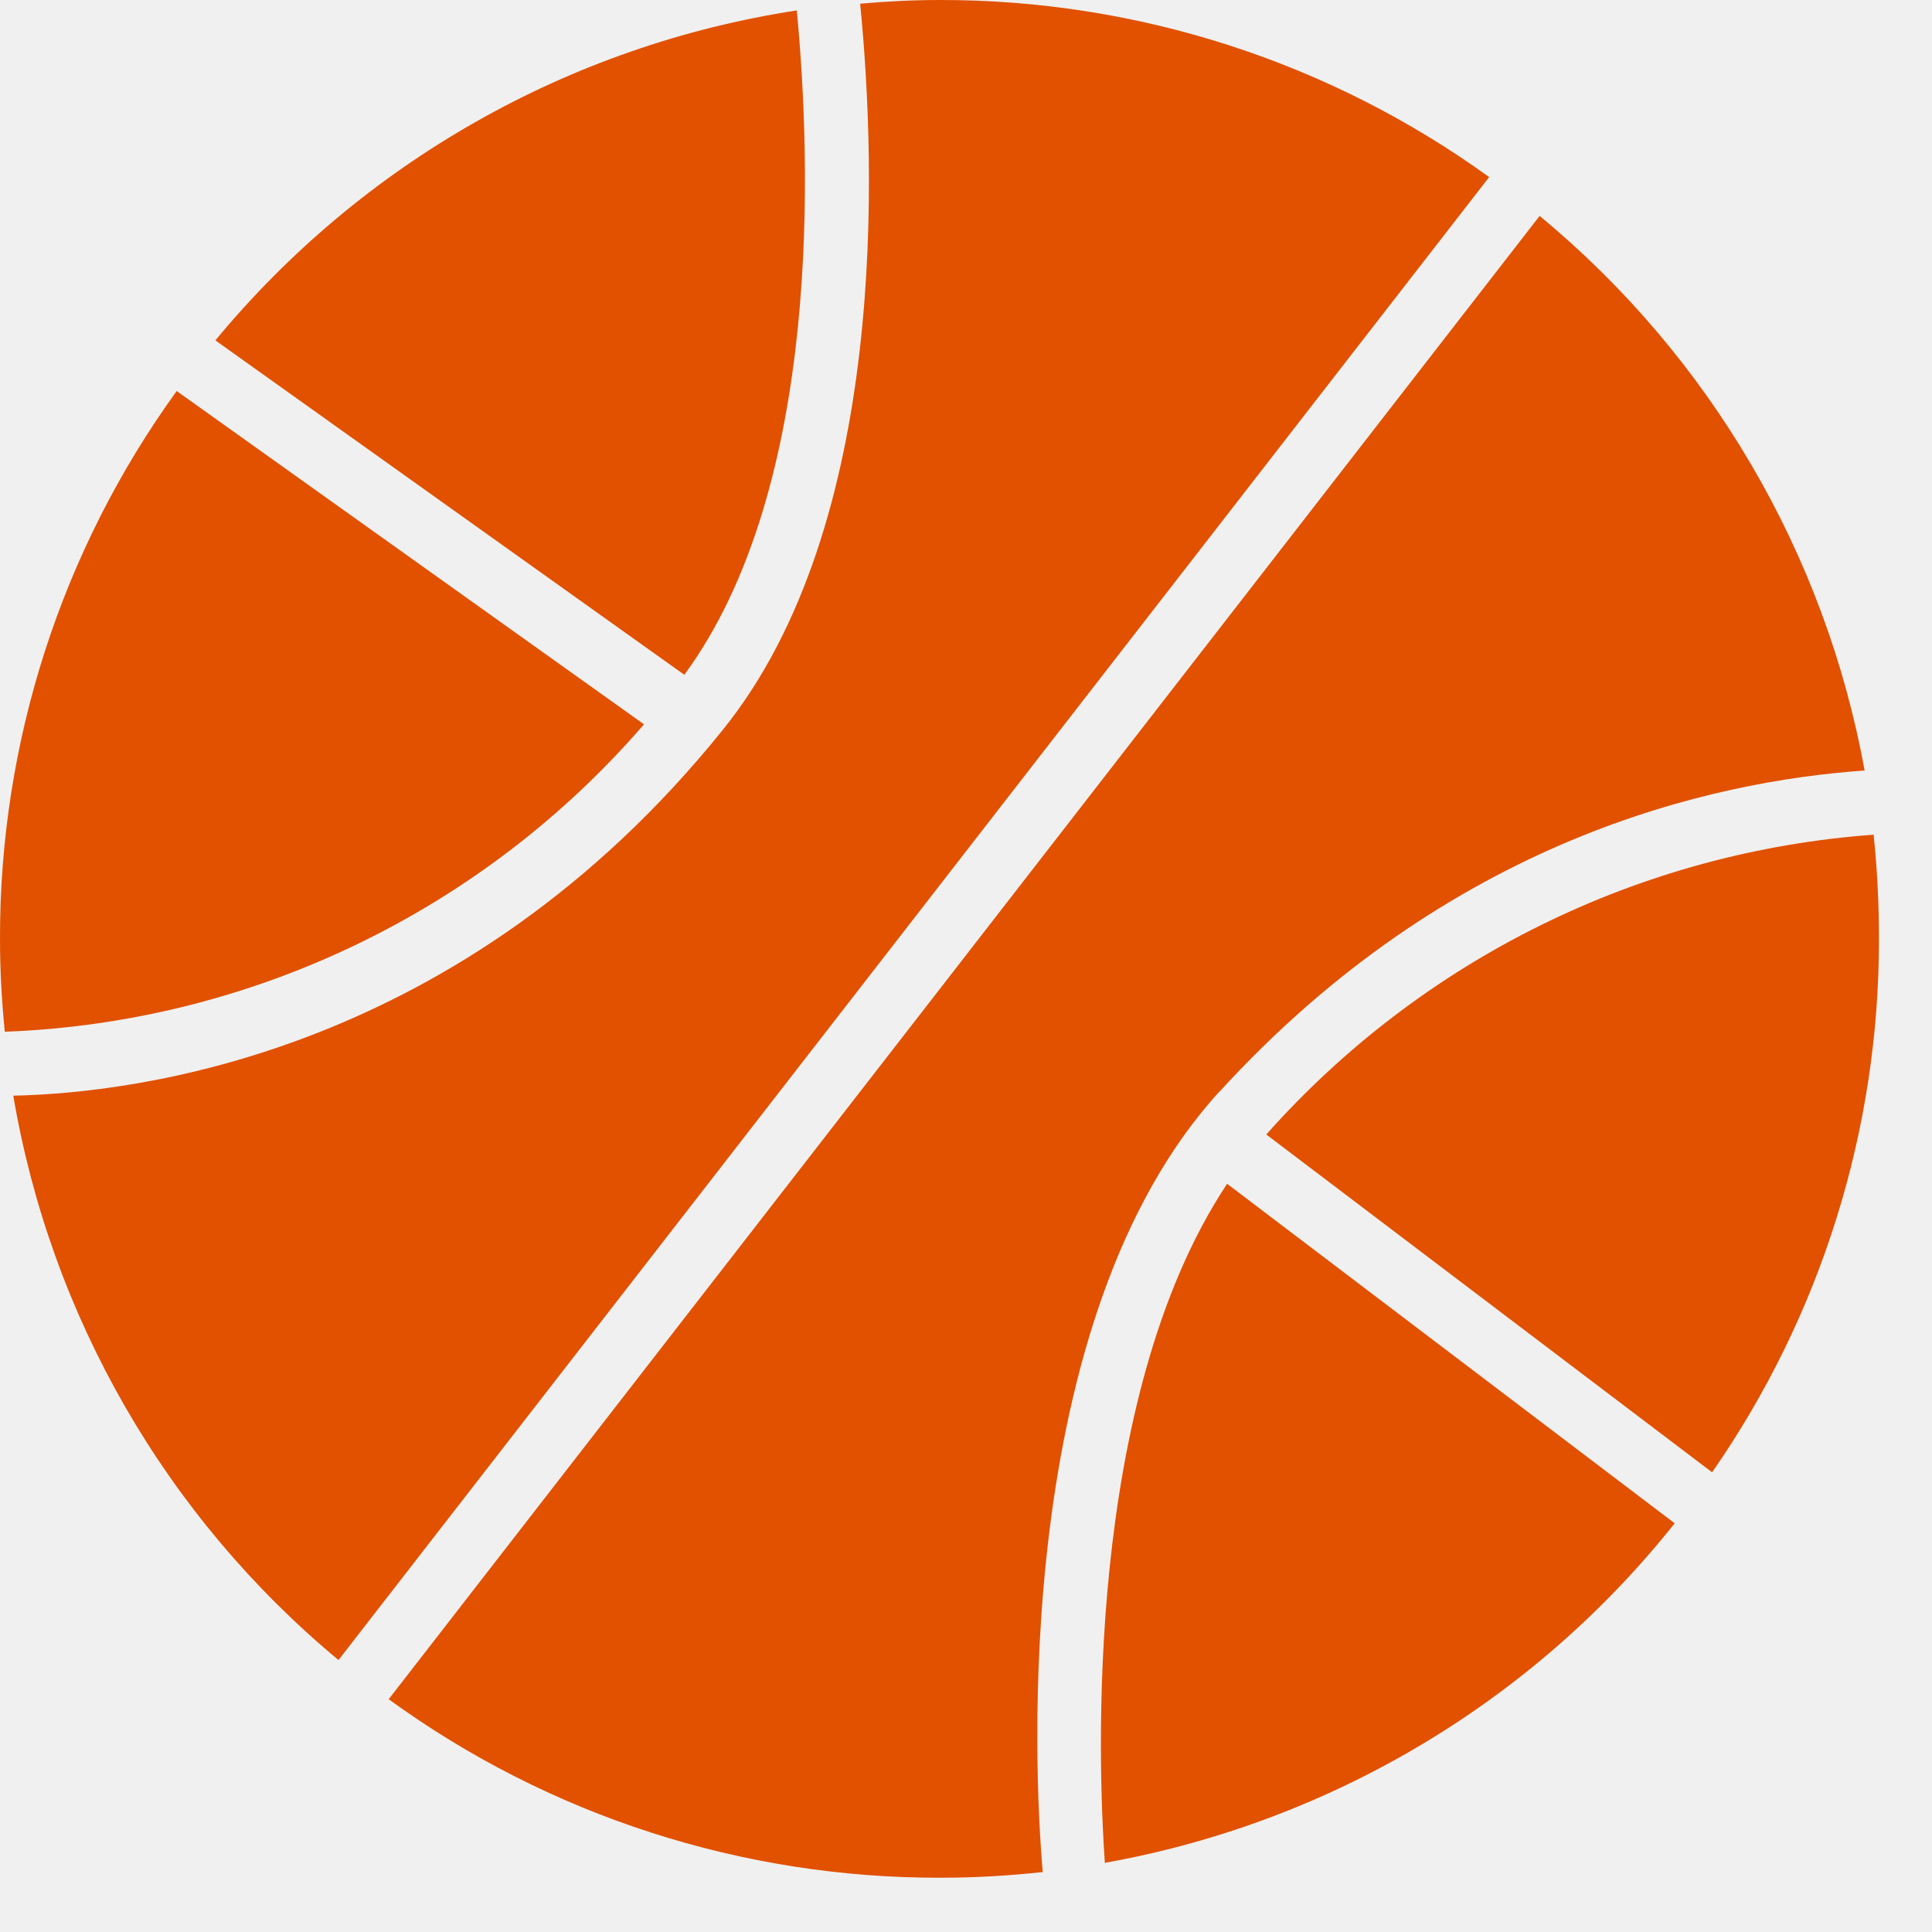
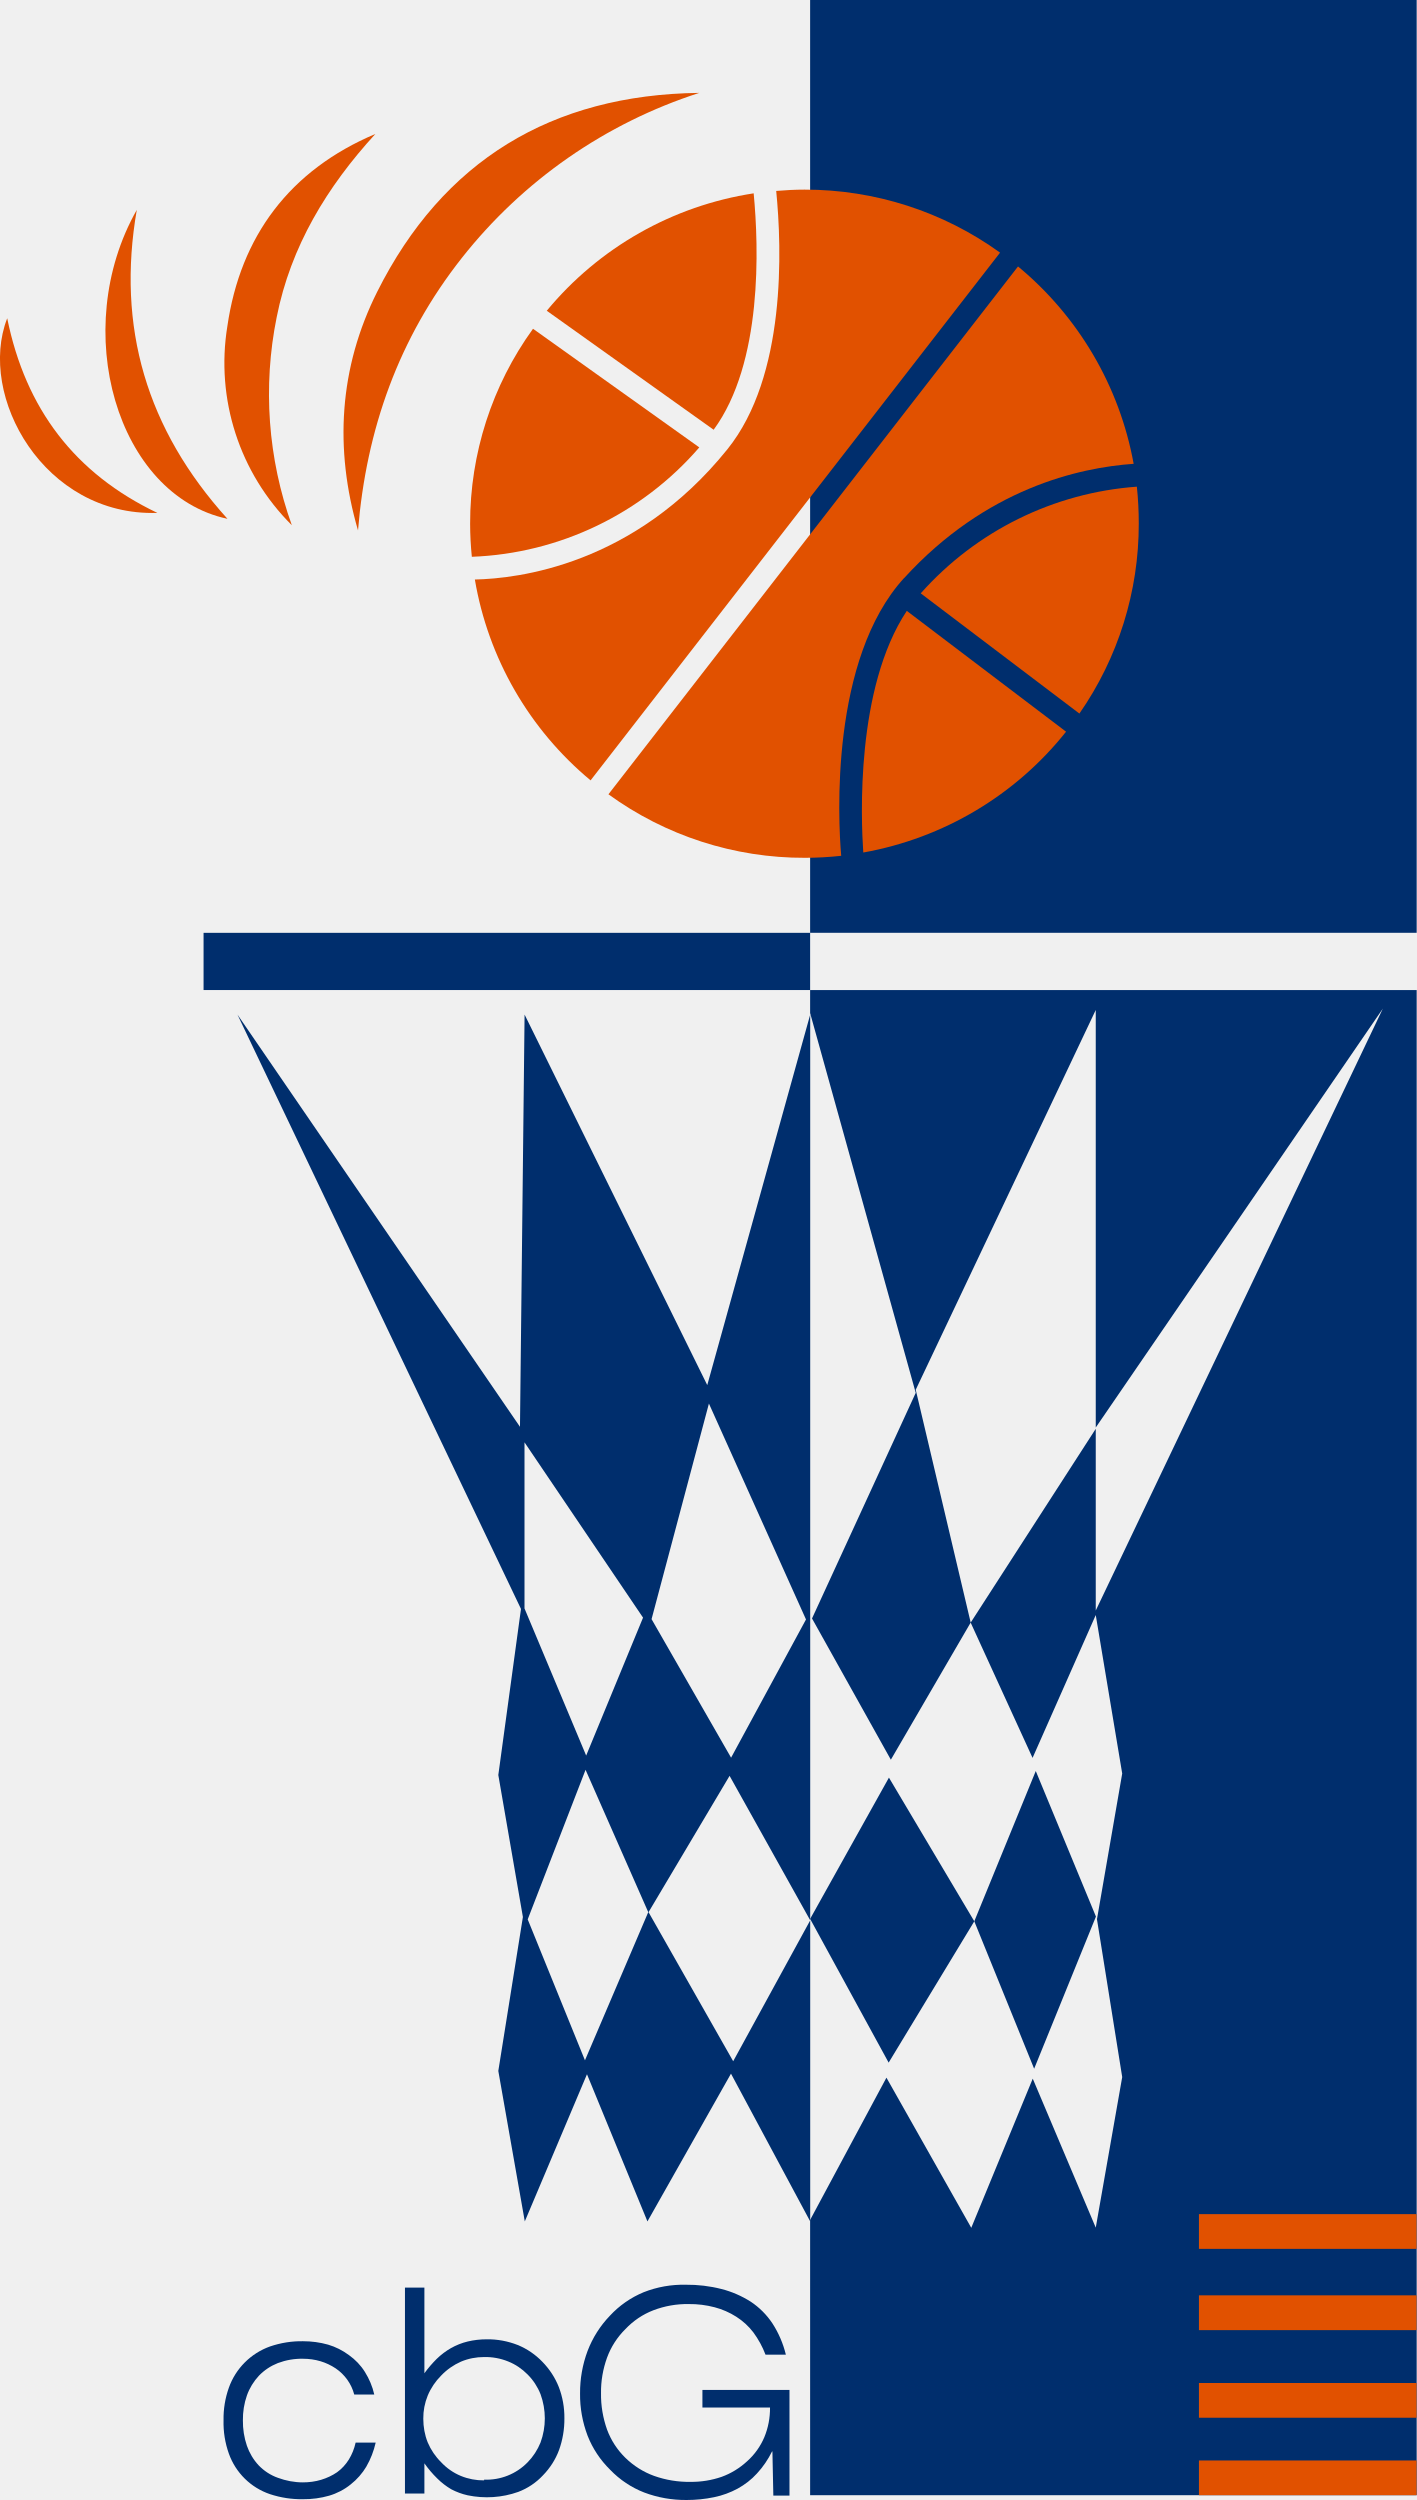
- <svg xmlns="http://www.w3.org/2000/svg" width="33" height="33" viewBox="0 0 33 33" fill="none">
-   <path d="M20.83 18.647C24.758 14.344 29.22 13.344 31.849 13.161C31.175 9.449 29.206 6.092 26.298 3.688L6.639 29.024C9.378 31.015 12.68 32.082 16.069 32.073C16.651 32.073 17.234 32.039 17.811 31.976C17.657 30.221 17.277 22.533 20.83 18.643V18.647Z" fill="#E15100" />
-   <path d="M18.876 31.818C22.717 31.13 26.178 29.072 28.605 26.019L20.96 20.22C18.5 23.927 18.76 30.192 18.871 31.813L18.876 31.818Z" fill="#E15100" />
-   <path d="M11 12.372L3.018 6.679C1.049 9.401 -0.005 12.675 1.64124e-05 16.032C1.64124e-05 16.565 0.029 17.094 0.082 17.623C4.294 17.465 8.246 15.56 11 12.372Z" fill="#E15100" />
-   <path d="M16.05 1.632e-05C15.592 1.632e-05 15.145 0.024 14.692 0.063C14.966 2.837 15.178 8.953 12.348 12.464C7.871 18.027 2.282 18.671 0.227 18.715C0.867 22.489 2.836 25.908 5.782 28.355L25.436 3.025C22.707 1.053 19.424 -0.005 16.054 1.632e-05H16.05Z" fill="#E15100" />
-   <path d="M13.61 0.178C9.72 0.774 6.187 2.779 3.679 5.814L11.689 11.526C14.048 8.314 13.855 2.755 13.61 0.178Z" fill="#E15100" />
-   <path d="M32.008 14.257C28.012 14.546 24.291 16.383 21.629 19.378L29.244 25.148C31.107 22.47 32.099 19.287 32.094 16.032C32.094 15.44 32.065 14.849 32.003 14.262L32.008 14.257Z" fill="#E15100" />
+ <svg xmlns="http://www.w3.org/2000/svg" width="68" height="120" viewBox="0 0 68 120" fill="none">
+   <g clip-path="url(#clip0_258_3160)">
+     <path d="M52.605 91.996L49.717 85.009L46.766 92.222L49.639 99.299L52.605 91.996Z" fill="#002E6D" />
+     <path d="M46.766 92.222L42.669 85.326L38.886 92.106L42.655 99.006L46.766 92.222Z" fill="#002E6D" />
+     <path d="M38.886 47.522V44.776H68V0H38.886V119.769H68V47.522H38.886ZM46.593 77.888L49.563 84.379L52.596 77.522L53.866 85.129L52.658 92.101L52.648 92.082L53.866 99.699L52.596 106.926L49.572 99.776L46.621 106.935L42.549 99.728L38.886 106.556V48.628L43.955 66.857L38.977 77.686L42.761 84.466L46.593 77.883L43.955 66.708L52.596 48.479V68.521L66.377 48.412L52.596 77.306V68.583L46.597 77.878L46.593 77.888Z" fill="#002E6D" />
+     <path d="M38.886 44.776H9.771V47.522H38.886V44.776Z" fill="#002E6D" />
+     <path d="M33.942 66.472L25.18 48.7L24.959 68.487L11.398 48.7L25.007 77.229L23.919 85.201L25.099 92.015L23.919 99.405L25.19 106.628L28.175 99.564L31.077 106.628L35.087 99.535L38.89 106.628V92.178L35.193 98.939L31.13 91.784L35.02 85.24L38.89 92.174V48.7L33.951 66.477L33.942 66.472ZM30.866 77.647L28.136 84.268L25.176 77.205V69.232L30.866 77.647ZM28.107 84.951L31.116 91.784L28.078 98.896L25.33 92.13L28.107 84.951ZM38.688 77.734L35.092 84.369L31.275 77.719L34.028 67.371" fill="#002E6D" />
+     <path d="M17.59 118.389C17.392 118.721 17.132 119.019 16.829 119.255C16.526 119.5 16.174 119.683 15.799 119.793C15.395 119.909 14.971 119.966 14.547 119.962C14.008 119.971 13.474 119.889 12.964 119.721C12.039 119.409 11.312 118.692 10.985 117.774C10.802 117.259 10.716 116.721 10.73 116.177C10.72 115.644 10.807 115.11 10.985 114.61C11.312 113.687 12.039 112.96 12.964 112.629C13.474 112.456 14.008 112.369 14.547 112.379C14.952 112.379 15.356 112.432 15.746 112.542C16.107 112.648 16.449 112.821 16.752 113.047C17.055 113.263 17.315 113.533 17.513 113.85C17.724 114.187 17.879 114.552 17.965 114.937H17.003C16.868 114.422 16.55 113.98 16.112 113.682C15.886 113.533 15.645 113.417 15.385 113.34C15.116 113.259 14.831 113.22 14.547 113.22C14.133 113.211 13.724 113.283 13.339 113.427C12.997 113.562 12.684 113.768 12.429 114.033C12.174 114.307 11.977 114.629 11.852 114.98C11.717 115.365 11.654 115.773 11.659 116.177C11.654 116.591 11.717 117.004 11.852 117.399C11.972 117.745 12.165 118.067 12.415 118.336C12.67 118.601 12.983 118.808 13.334 118.933C13.719 119.077 14.129 119.154 14.538 119.154C14.836 119.154 15.135 119.115 15.419 119.029C15.688 118.947 15.948 118.827 16.179 118.668C16.406 118.505 16.593 118.298 16.742 118.062C16.897 117.812 17.007 117.533 17.07 117.245H18.033C17.941 117.649 17.792 118.038 17.585 118.394L17.59 118.389Z" fill="#002E6D" />
+     <path d="M20.963 113.225C21.171 113.023 21.401 112.85 21.652 112.706C21.902 112.566 22.167 112.46 22.446 112.393C22.745 112.321 23.048 112.287 23.356 112.287C23.866 112.278 24.377 112.374 24.853 112.561C25.301 112.744 25.705 113.023 26.037 113.369C26.374 113.715 26.644 114.124 26.822 114.576C27.005 115.052 27.096 115.562 27.091 116.076C27.096 116.596 27.01 117.11 26.836 117.596C26.668 118.053 26.403 118.466 26.061 118.817C25.734 119.168 25.325 119.442 24.877 119.611C24.097 119.889 23.255 119.942 22.446 119.774C22.172 119.712 21.907 119.615 21.662 119.486C21.416 119.341 21.19 119.168 20.988 118.966C20.761 118.745 20.554 118.5 20.371 118.24V119.688H19.438V109.806H20.371V113.917C20.549 113.667 20.752 113.437 20.968 113.22L20.963 113.225ZM23.236 119.024C24.02 119.053 24.776 118.755 25.325 118.192C25.594 117.918 25.801 117.596 25.946 117.24C26.22 116.495 26.22 115.672 25.946 114.922C25.806 114.567 25.594 114.244 25.325 113.975C25.06 113.706 24.742 113.489 24.391 113.35C24.025 113.201 23.63 113.129 23.236 113.138C22.855 113.138 22.475 113.211 22.124 113.36C21.767 113.518 21.445 113.744 21.175 114.028C20.901 114.302 20.68 114.629 20.53 114.99C20.386 115.341 20.314 115.721 20.318 116.1C20.318 116.49 20.386 116.875 20.53 117.235C20.68 117.591 20.901 117.918 21.175 118.187C21.44 118.471 21.763 118.697 22.124 118.846C22.475 118.99 22.855 119.062 23.236 119.058V119.024Z" fill="#002E6D" />
+     <path d="M37.062 117.663C36.869 118.053 36.629 118.408 36.335 118.726C36.07 119.019 35.757 119.26 35.411 119.452C35.054 119.644 34.674 119.784 34.279 119.865C33.841 119.957 33.398 120 32.951 120C32.258 120.005 31.569 119.885 30.919 119.639C30.303 119.399 29.75 119.029 29.292 118.553C28.816 118.086 28.445 117.529 28.204 116.913C27.959 116.264 27.834 115.581 27.843 114.889C27.838 114.191 27.959 113.499 28.204 112.845C28.445 112.215 28.806 111.643 29.273 111.157C29.726 110.667 30.279 110.282 30.895 110.027C31.54 109.772 32.224 109.652 32.917 109.667C33.495 109.662 34.068 109.729 34.631 109.873C35.127 109.998 35.598 110.205 36.032 110.479C36.446 110.753 36.802 111.109 37.076 111.523C37.375 111.984 37.591 112.489 37.721 113.023H36.744C36.6 112.643 36.402 112.282 36.162 111.956C35.935 111.657 35.656 111.403 35.338 111.201C35.021 110.999 34.669 110.845 34.303 110.749C33.899 110.643 33.48 110.59 33.062 110.595C32.484 110.585 31.906 110.686 31.362 110.893C30.852 111.09 30.395 111.398 30.019 111.797C29.629 112.182 29.326 112.653 29.138 113.167C28.941 113.715 28.84 114.292 28.849 114.879C28.84 115.47 28.941 116.062 29.138 116.62C29.326 117.129 29.629 117.596 30.019 117.976C30.409 118.356 30.876 118.654 31.391 118.841C31.954 119.043 32.551 119.139 33.148 119.13C33.654 119.135 34.159 119.053 34.636 118.889C35.088 118.726 35.502 118.471 35.858 118.144C36.215 117.827 36.498 117.432 36.686 116.99C36.874 116.538 36.965 116.052 36.961 115.562H33.716V114.716H37.895V119.788H37.12L37.076 117.678L37.062 117.663Z" fill="#002E6D" />
+     <path d="M43.396 27.75C47.324 23.446 51.787 22.446 54.415 22.263C53.741 18.551 51.772 15.195 48.865 12.79L29.205 38.126C31.944 40.117 35.246 41.184 38.635 41.175C39.218 41.175 39.8 41.141 40.378 41.079C40.224 39.324 39.844 31.635 43.396 27.745V27.75Z" fill="#E15100" />
+     <path d="M41.442 40.92C45.284 40.232 48.745 38.174 51.171 35.121L43.526 29.322C41.067 33.029 41.327 39.295 41.437 40.915L41.442 40.92Z" fill="#E15100" />
+     <path d="M33.566 21.475L25.585 15.781C23.616 18.503 22.562 21.778 22.566 25.134C22.566 25.668 22.595 26.197 22.648 26.726C26.86 26.567 30.812 24.663 33.566 21.475Z" fill="#E15100" />
+     <path d="M38.616 9.102C38.159 9.102 37.711 9.126 37.258 9.165C37.533 11.939 37.745 18.056 34.914 21.566C30.437 27.129 24.849 27.774 22.793 27.817C23.433 31.591 25.402 35.01 28.348 37.458L48.003 12.127C45.273 10.155 41.99 9.098 38.621 9.102H38.616Z" fill="#E15100" />
+     <path d="M36.176 9.28C32.286 9.877 28.753 11.882 26.245 14.916L34.255 20.628C36.614 17.416 36.422 11.858 36.176 9.28Z" fill="#E15100" />
+     <path d="M54.574 23.36C50.578 23.648 46.857 25.485 44.195 28.481L51.811 34.251C53.674 31.573 54.665 28.389 54.661 25.134C54.661 24.543 54.632 23.951 54.569 23.364L54.574 23.36Z" fill="#E15100" />
+     <path d="M33.566 4.458C29.061 5.91 25.094 8.67 22.163 12.387C19.139 16.224 17.58 20.609 17.185 25.461C16.039 21.532 16.28 17.647 18.105 14.007C21.253 7.722 26.471 4.544 33.566 4.458Z" fill="#E15100" />
+     <path d="M18.018 6.429C15.698 8.963 13.955 11.824 13.281 15.224C12.607 18.556 12.858 22.008 14.008 25.211C11.495 22.71 10.345 19.157 10.913 15.661C11.539 11.343 13.902 8.17 18.018 6.429Z" fill="#E15100" />
+     <path d="M6.566 10.074C5.589 15.704 7.033 20.604 10.918 24.903C5.613 23.773 3.302 15.825 6.566 10.074Z" fill="#E15100" />
+     <path d="M7.553 24.619C2.113 24.797 -1.103 19.003 0.346 15.277C1.232 19.633 3.596 22.73 7.553 24.619Z" fill="#E15100" />
+     <path d="M67.995 107.945H57.549V106.277H67.995V107.945Z" fill="#E15100" />
+     <path d="M67.995 111.845H57.549V110.177H67.995V111.845Z" fill="#E15100" />
+     <path d="M67.995 116.052H57.549V114.384H67.995V116.052Z" fill="#E15100" />
+     <path d="M67.995 119.769H57.549V118.101H67.995V119.769Z" fill="#E15100" />
+   </g>
+   <defs>
+     <clipPath id="clip0_258_3160">
+       <rect width="68" height="120" fill="white" />
+     </clipPath>
+   </defs>
</svg>
